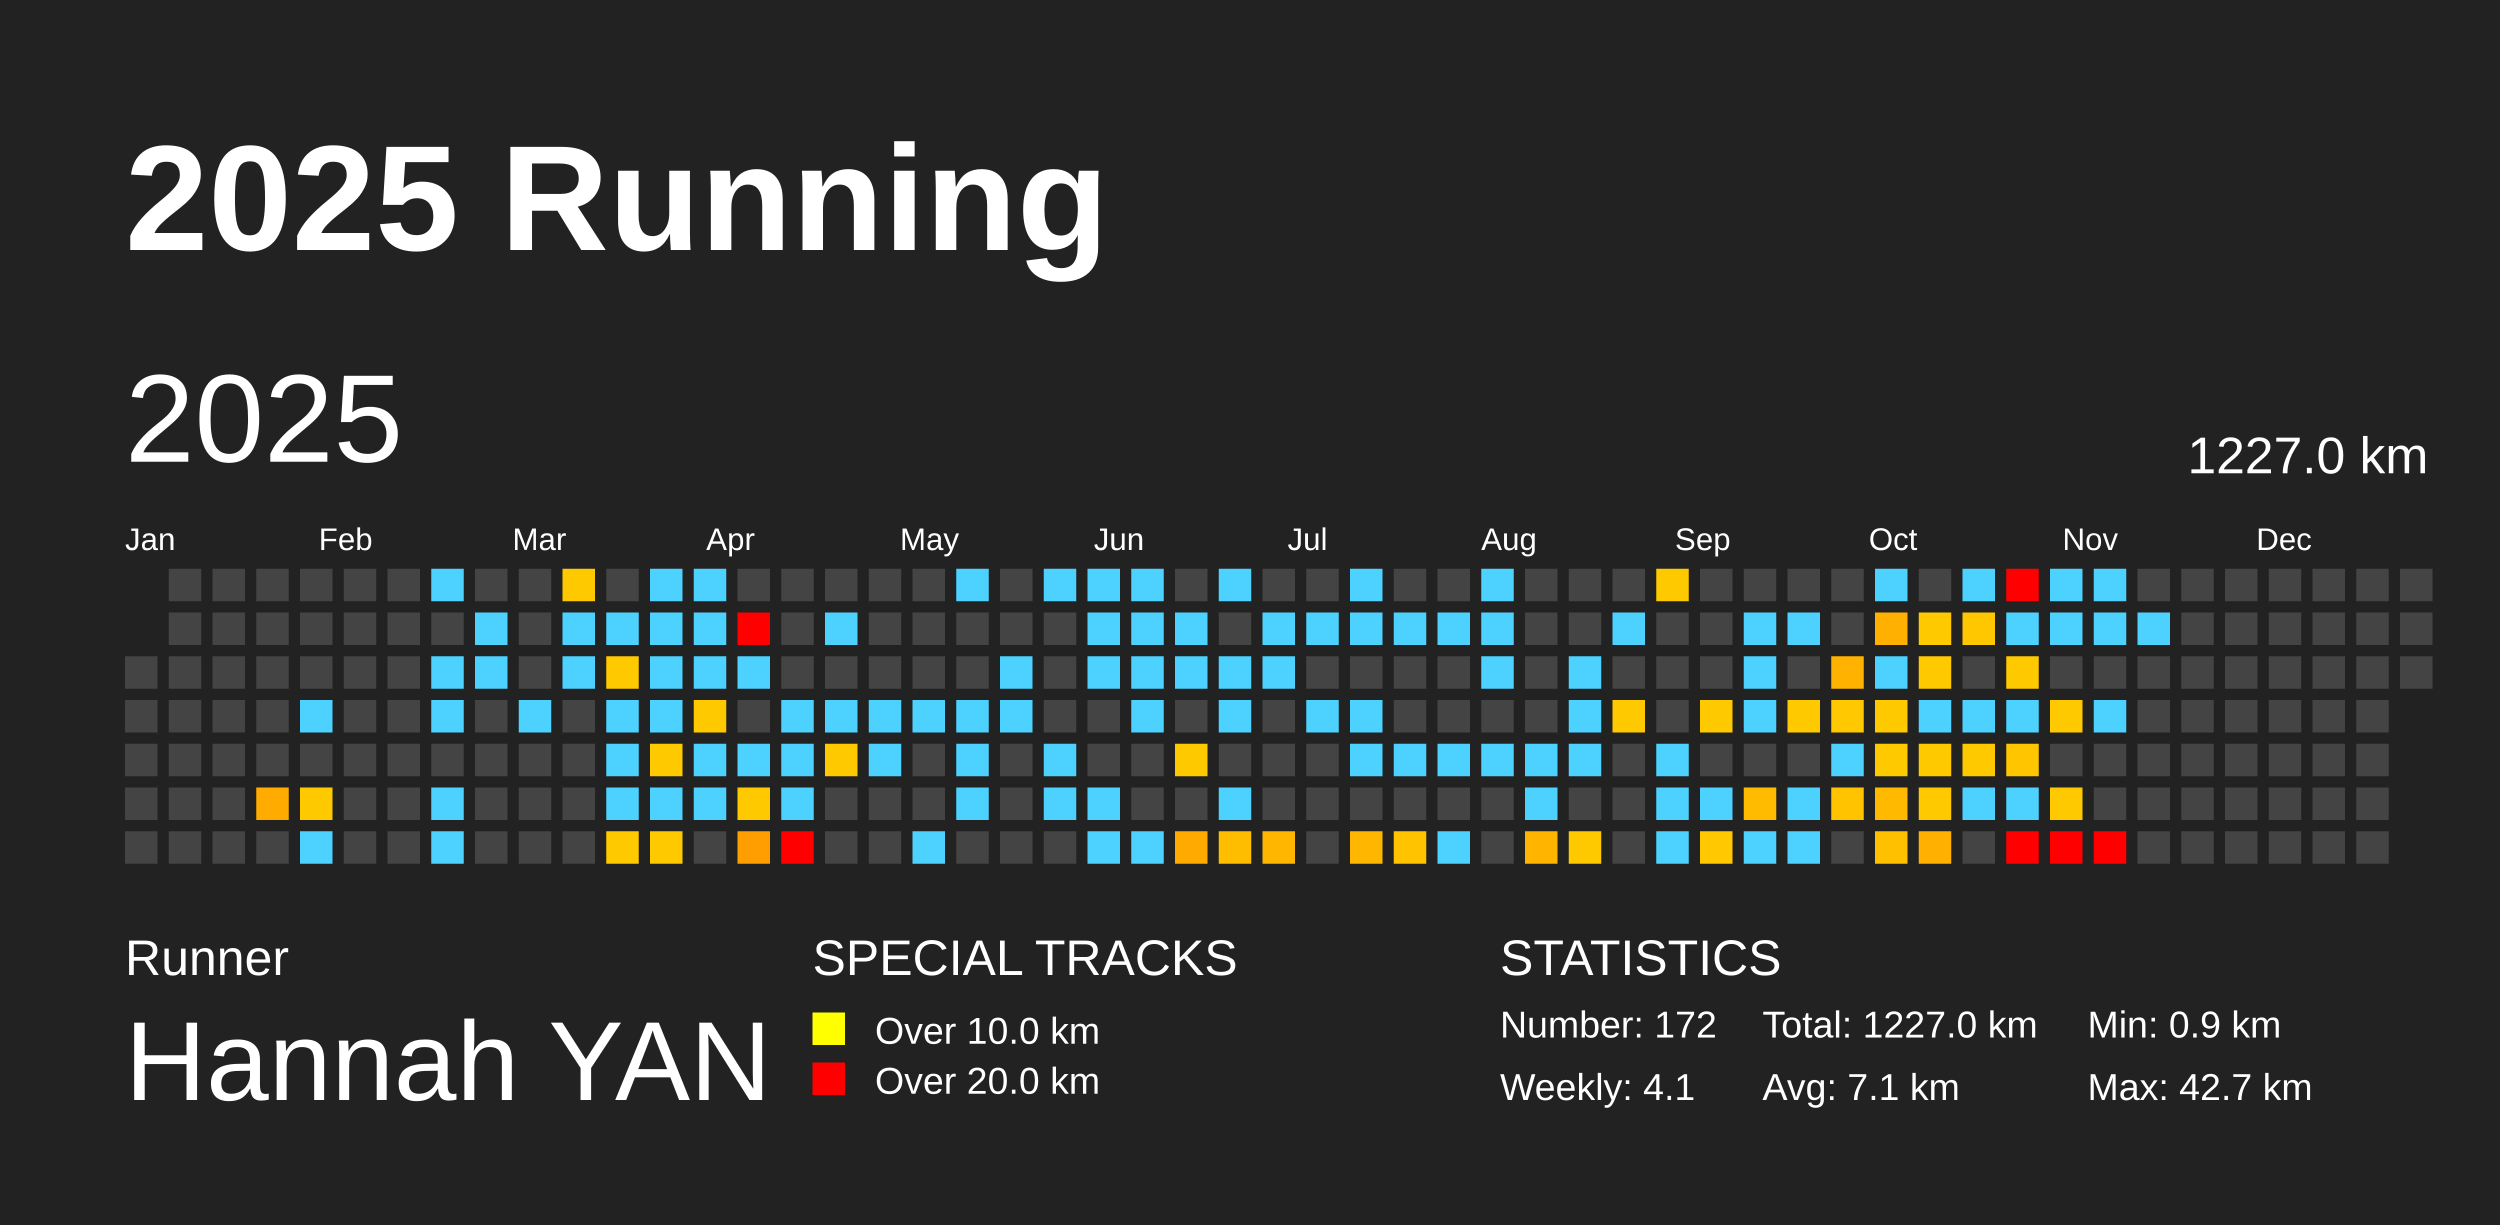
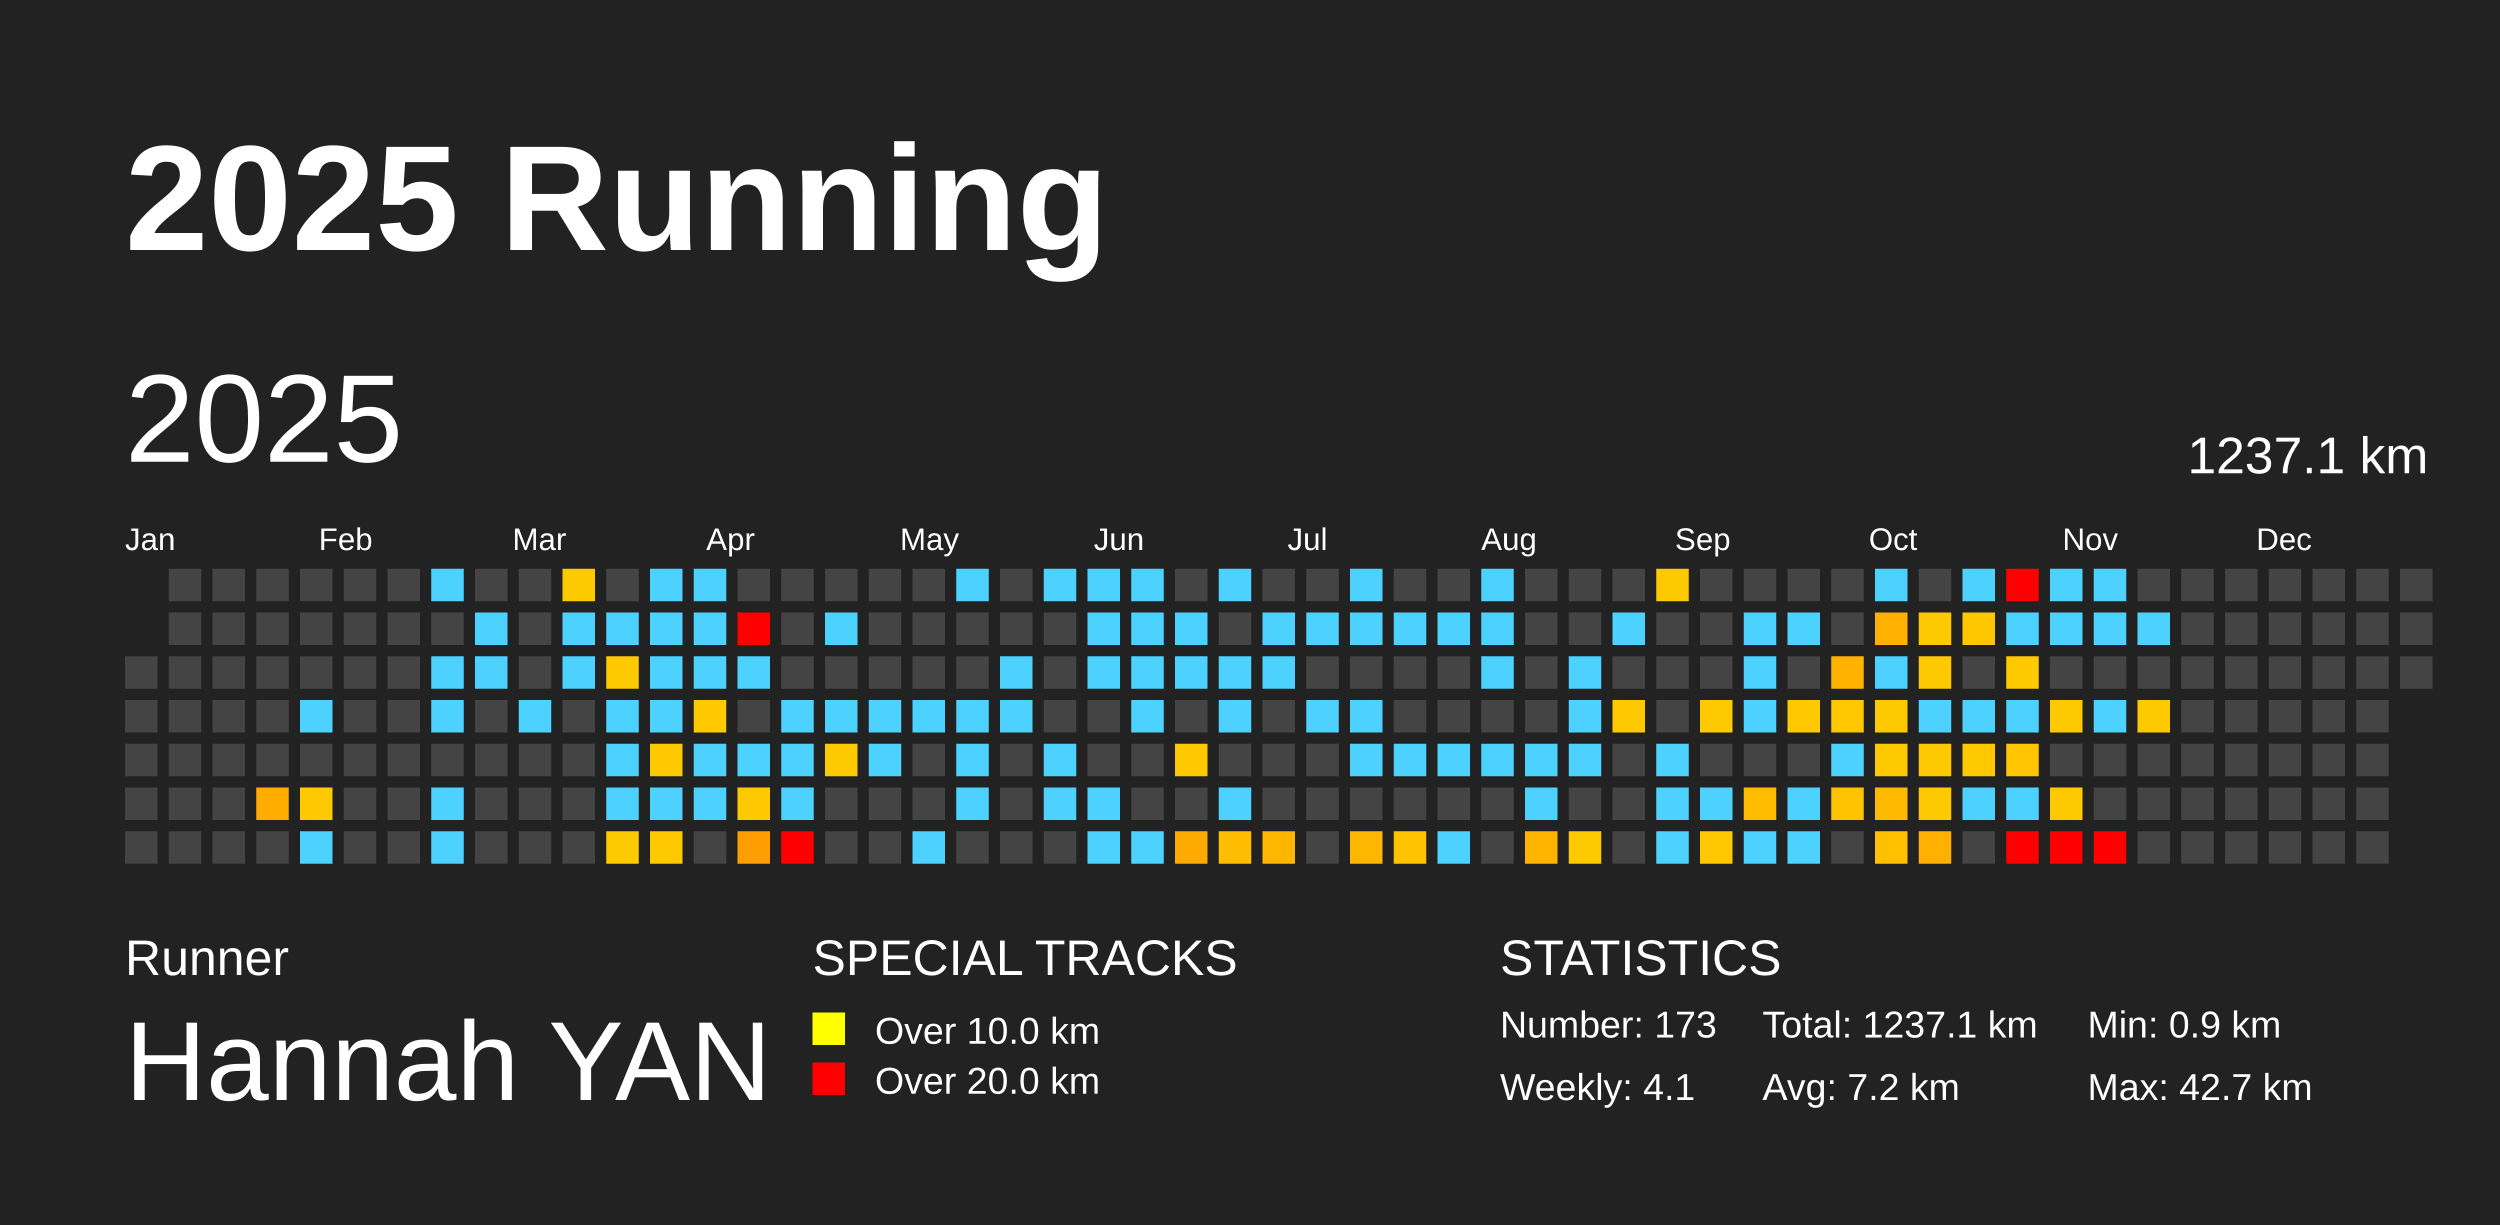
<svg xmlns="http://www.w3.org/2000/svg" baseProfile="full" height="98mm" version="1.1" viewBox="0,0,200,98" width="200mm">
  <defs />
  <rect fill="#222222" height="98" width="200" x="0" y="0" />
  <text fill="#FFFFFF" style="font-size:12px; font-family:Arial; font-weight:bold;" x="10" y="20">2025 Running</text>
  <text fill="#FFFFFF" style="font-size:4px; font-family:Arial" x="10" y="78">Runner</text>
  <text fill="#FFFFFF" style="font-size:9px; font-family:Arial" x="10" y="88">Hannah YAN</text>
  <text fill="#FFFFFF" style="font-size:4px; font-family:Arial" x="65" y="78">SPECIAL TRACKS</text>
  <rect fill="yellow" height="2.6" width="2.6" x="65" y="81" />
  <text fill="#FFFFFF" style="font-size:3px; font-family:Arial" x="70" y="83.5">Over 10.0 km</text>
  <rect fill="red" height="2.6" width="2.6" x="65" y="85" />
  <text fill="#FFFFFF" style="font-size:3px; font-family:Arial" x="70" y="87.5">Over 20.0 km</text>
  <text fill="#FFFFFF" style="font-size:4px; font-family:Arial" x="120" y="78">STATISTICS</text>
-   <text fill="#FFFFFF" style="font-size:3px; font-family:Arial" x="120" y="83">Number: 172</text>
+   <text fill="#FFFFFF" style="font-size:3px; font-family:Arial" x="120" y="83">Number: 173</text>
  <text fill="#FFFFFF" style="font-size:3px; font-family:Arial" x="120" y="88">Weekly: 4.1</text>
-   <text fill="#FFFFFF" style="font-size:3px; font-family:Arial" x="141" y="83">Total: 1227.0 km</text>
-   <text fill="#FFFFFF" style="font-size:3px; font-family:Arial" x="141" y="88">Avg: 7.1 km</text>
+   <text fill="#FFFFFF" style="font-size:3px; font-family:Arial" x="141" y="83">Total: 1237.1 km</text>
+   <text fill="#FFFFFF" style="font-size:3px; font-family:Arial" x="141" y="88">Avg: 7.2 km</text>
  <text fill="#FFFFFF" style="font-size:3px; font-family:Arial" x="167" y="83">Min: 0.9 km</text>
  <text fill="#FFFFFF" style="font-size:3px; font-family:Arial" x="167" y="88">Max: 42.7 km</text>
  <text dominant-baseline="hanging" fill="#FFFFFF" style="font-size:10.0px; font-family:Arial;" x="10" y="30">2025</text>
-   <text dominant-baseline="hanging" fill="#FFFFFF" style="font-size:4.125px; font-family:Arial;" x="175" y="35">1227.0 km</text>
+   <text dominant-baseline="hanging" fill="#FFFFFF" style="font-size:4.125px; font-family:Arial;" x="175" y="35">1237.1 km</text>
  <text fill="#FFFFFF" style="font-size:2.5px; font-family:Arial" x="10.0" y="44">Jan</text>
  <text fill="#FFFFFF" style="font-size:2.5px; font-family:Arial" x="25.5" y="44">Feb</text>
  <text fill="#FFFFFF" style="font-size:2.5px; font-family:Arial" x="41.0" y="44">Mar</text>
  <text fill="#FFFFFF" style="font-size:2.5px; font-family:Arial" x="56.5" y="44">Apr</text>
  <text fill="#FFFFFF" style="font-size:2.5px; font-family:Arial" x="72.0" y="44">May</text>
  <text fill="#FFFFFF" style="font-size:2.5px; font-family:Arial" x="87.5" y="44">Jun</text>
  <text fill="#FFFFFF" style="font-size:2.5px; font-family:Arial" x="103.0" y="44">Jul</text>
  <text fill="#FFFFFF" style="font-size:2.5px; font-family:Arial" x="118.5" y="44">Aug</text>
  <text fill="#FFFFFF" style="font-size:2.5px; font-family:Arial" x="134.0" y="44">Sep</text>
  <text fill="#FFFFFF" style="font-size:2.5px; font-family:Arial" x="149.5" y="44">Oct</text>
  <text fill="#FFFFFF" style="font-size:2.5px; font-family:Arial" x="165.0" y="44">Nov</text>
  <text fill="#FFFFFF" style="font-size:2.5px; font-family:Arial" x="180.5" y="44">Dec</text>
  <rect fill="#444444" height="2.6" width="2.6" x="10.0" y="52.5" />
  <rect fill="#444444" height="2.6" width="2.6" x="10.0" y="56.0" />
  <rect fill="#444444" height="2.6" width="2.6" x="10.0" y="59.5" />
  <rect fill="#444444" height="2.6" width="2.6" x="10.0" y="63.0" />
  <rect fill="#444444" height="2.6" width="2.6" x="10.0" y="66.5" />
  <rect fill="#444444" height="2.6" width="2.6" x="13.5" y="45.5" />
  <rect fill="#444444" height="2.6" width="2.6" x="13.5" y="49.0" />
  <rect fill="#444444" height="2.6" width="2.6" x="13.5" y="52.5" />
  <rect fill="#444444" height="2.6" width="2.6" x="13.5" y="56.0" />
  <rect fill="#444444" height="2.6" width="2.6" x="13.5" y="59.5" />
  <rect fill="#444444" height="2.6" width="2.6" x="13.5" y="63.0" />
  <rect fill="#444444" height="2.6" width="2.6" x="13.5" y="66.5" />
  <rect fill="#444444" height="2.6" width="2.6" x="17.0" y="45.5" />
  <rect fill="#444444" height="2.6" width="2.6" x="17.0" y="49.0" />
  <rect fill="#444444" height="2.6" width="2.6" x="17.0" y="52.5" />
  <rect fill="#444444" height="2.6" width="2.6" x="17.0" y="56.0" />
  <rect fill="#444444" height="2.6" width="2.6" x="17.0" y="59.5" />
  <rect fill="#444444" height="2.6" width="2.6" x="17.0" y="63.0" />
  <rect fill="#444444" height="2.6" width="2.6" x="17.0" y="66.5" />
  <rect fill="#444444" height="2.6" width="2.6" x="20.5" y="45.5" />
  <rect fill="#444444" height="2.6" width="2.6" x="20.5" y="49.0" />
  <rect fill="#444444" height="2.6" width="2.6" x="20.5" y="52.5" />
  <rect fill="#444444" height="2.6" width="2.6" x="20.5" y="56.0" />
  <rect fill="#444444" height="2.6" width="2.6" x="20.5" y="59.5" />
  <rect fill="#ffab00" height="2.6" width="2.6" x="20.5" y="63.0" />
  <rect fill="#444444" height="2.6" width="2.6" x="20.5" y="66.5" />
  <rect fill="#444444" height="2.6" width="2.6" x="24.0" y="45.5" />
  <rect fill="#444444" height="2.6" width="2.6" x="24.0" y="49.0" />
  <rect fill="#444444" height="2.6" width="2.6" x="24.0" y="52.5" />
  <rect fill="#4dd2ff" height="2.6" width="2.6" x="24.0" y="56.0" />
  <rect fill="#444444" height="2.6" width="2.6" x="24.0" y="59.5" />
  <rect fill="#ffc900" height="2.6" width="2.6" x="24.0" y="63.0" />
  <rect fill="#4dd2ff" height="2.6" width="2.6" x="24.0" y="66.5" />
  <rect fill="#444444" height="2.6" width="2.6" x="27.5" y="45.5" />
  <rect fill="#444444" height="2.6" width="2.6" x="27.5" y="49.0" />
  <rect fill="#444444" height="2.6" width="2.6" x="27.5" y="52.5" />
  <rect fill="#444444" height="2.6" width="2.6" x="27.5" y="56.0" />
  <rect fill="#444444" height="2.6" width="2.6" x="27.5" y="59.5" />
  <rect fill="#444444" height="2.6" width="2.6" x="27.5" y="63.0" />
  <rect fill="#444444" height="2.6" width="2.6" x="27.5" y="66.5" />
  <rect fill="#444444" height="2.6" width="2.6" x="31.0" y="45.5" />
  <rect fill="#444444" height="2.6" width="2.6" x="31.0" y="49.0" />
  <rect fill="#444444" height="2.6" width="2.6" x="31.0" y="52.5" />
  <rect fill="#444444" height="2.6" width="2.6" x="31.0" y="56.0" />
  <rect fill="#444444" height="2.6" width="2.6" x="31.0" y="59.5" />
  <rect fill="#444444" height="2.6" width="2.6" x="31.0" y="63.0" />
  <rect fill="#444444" height="2.6" width="2.6" x="31.0" y="66.5" />
  <rect fill="#4dd2ff" height="2.6" width="2.6" x="34.5" y="45.5" />
  <rect fill="#444444" height="2.6" width="2.6" x="34.5" y="49.0" />
  <rect fill="#4dd2ff" height="2.6" width="2.6" x="34.5" y="52.5" />
  <rect fill="#4dd2ff" height="2.6" width="2.6" x="34.5" y="56.0" />
  <rect fill="#444444" height="2.6" width="2.6" x="34.5" y="59.5" />
  <rect fill="#4dd2ff" height="2.6" width="2.6" x="34.5" y="63.0" />
  <rect fill="#4dd2ff" height="2.6" width="2.6" x="34.5" y="66.5" />
  <rect fill="#444444" height="2.6" width="2.6" x="38.0" y="45.5" />
  <rect fill="#4dd2ff" height="2.6" width="2.6" x="38.0" y="49.0" />
  <rect fill="#4dd2ff" height="2.6" width="2.6" x="38.0" y="52.5" />
  <rect fill="#444444" height="2.6" width="2.6" x="38.0" y="56.0" />
  <rect fill="#444444" height="2.6" width="2.6" x="38.0" y="59.5" />
  <rect fill="#444444" height="2.6" width="2.6" x="38.0" y="63.0" />
  <rect fill="#444444" height="2.6" width="2.6" x="38.0" y="66.5" />
  <rect fill="#444444" height="2.6" width="2.6" x="41.5" y="45.5" />
  <rect fill="#444444" height="2.6" width="2.6" x="41.5" y="49.0" />
  <rect fill="#444444" height="2.6" width="2.6" x="41.5" y="52.5" />
  <rect fill="#4dd2ff" height="2.6" width="2.6" x="41.5" y="56.0" />
  <rect fill="#444444" height="2.6" width="2.6" x="41.5" y="59.5" />
  <rect fill="#444444" height="2.6" width="2.6" x="41.5" y="63.0" />
  <rect fill="#444444" height="2.6" width="2.6" x="41.5" y="66.5" />
  <rect fill="#ffc900" height="2.6" width="2.6" x="45.0" y="45.5" />
  <rect fill="#4dd2ff" height="2.6" width="2.6" x="45.0" y="49.0" />
  <rect fill="#4dd2ff" height="2.6" width="2.6" x="45.0" y="52.5" />
  <rect fill="#444444" height="2.6" width="2.6" x="45.0" y="56.0" />
  <rect fill="#444444" height="2.6" width="2.6" x="45.0" y="59.5" />
  <rect fill="#444444" height="2.6" width="2.6" x="45.0" y="63.0" />
  <rect fill="#444444" height="2.6" width="2.6" x="45.0" y="66.5" />
  <rect fill="#444444" height="2.6" width="2.6" x="48.5" y="45.5" />
  <rect fill="#4dd2ff" height="2.6" width="2.6" x="48.5" y="49.0" />
  <rect fill="#ffc900" height="2.6" width="2.6" x="48.5" y="52.5" />
  <rect fill="#4dd2ff" height="2.6" width="2.6" x="48.5" y="56.0" />
  <rect fill="#4dd2ff" height="2.6" width="2.6" x="48.5" y="59.5" />
  <rect fill="#4dd2ff" height="2.6" width="2.6" x="48.5" y="63.0" />
  <rect fill="#ffc900" height="2.6" width="2.6" x="48.5" y="66.5" />
  <rect fill="#4dd2ff" height="2.6" width="2.6" x="52.0" y="45.5" />
  <rect fill="#4dd2ff" height="2.6" width="2.6" x="52.0" y="49.0" />
  <rect fill="#4dd2ff" height="2.6" width="2.6" x="52.0" y="52.5" />
  <rect fill="#4dd2ff" height="2.6" width="2.6" x="52.0" y="56.0" />
  <rect fill="#ffc900" height="2.6" width="2.6" x="52.0" y="59.5" />
  <rect fill="#4dd2ff" height="2.6" width="2.6" x="52.0" y="63.0" />
  <rect fill="#ffc900" height="2.6" width="2.6" x="52.0" y="66.5" />
  <rect fill="#4dd2ff" height="2.6" width="2.6" x="55.5" y="45.5" />
  <rect fill="#4dd2ff" height="2.6" width="2.6" x="55.5" y="49.0" />
  <rect fill="#4dd2ff" height="2.6" width="2.6" x="55.5" y="52.5" />
  <rect fill="#ffc900" height="2.6" width="2.6" x="55.5" y="56.0" />
  <rect fill="#4dd2ff" height="2.6" width="2.6" x="55.5" y="59.5" />
  <rect fill="#4dd2ff" height="2.6" width="2.6" x="55.5" y="63.0" />
  <rect fill="#444444" height="2.6" width="2.6" x="55.5" y="66.5" />
  <rect fill="#444444" height="2.6" width="2.6" x="59.0" y="45.5" />
  <rect fill="red" height="2.6" width="2.6" x="59.0" y="49.0" />
  <rect fill="#4dd2ff" height="2.6" width="2.6" x="59.0" y="52.5" />
  <rect fill="#444444" height="2.6" width="2.6" x="59.0" y="56.0" />
  <rect fill="#4dd2ff" height="2.6" width="2.6" x="59.0" y="59.5" />
  <rect fill="#ffc900" height="2.6" width="2.6" x="59.0" y="63.0" />
  <rect fill="#ff9e00" height="2.6" width="2.6" x="59.0" y="66.5" />
  <rect fill="#444444" height="2.6" width="2.6" x="62.5" y="45.5" />
  <rect fill="#444444" height="2.6" width="2.6" x="62.5" y="49.0" />
  <rect fill="#444444" height="2.6" width="2.6" x="62.5" y="52.5" />
  <rect fill="#4dd2ff" height="2.6" width="2.6" x="62.5" y="56.0" />
  <rect fill="#4dd2ff" height="2.6" width="2.6" x="62.5" y="59.5" />
  <rect fill="#4dd2ff" height="2.6" width="2.6" x="62.5" y="63.0" />
  <rect fill="red" height="2.6" width="2.6" x="62.5" y="66.5" />
  <rect fill="#444444" height="2.6" width="2.6" x="66.0" y="45.5" />
  <rect fill="#4dd2ff" height="2.6" width="2.6" x="66.0" y="49.0" />
  <rect fill="#444444" height="2.6" width="2.6" x="66.0" y="52.5" />
  <rect fill="#4dd2ff" height="2.6" width="2.6" x="66.0" y="56.0" />
  <rect fill="#ffc900" height="2.6" width="2.6" x="66.0" y="59.5" />
  <rect fill="#444444" height="2.6" width="2.6" x="66.0" y="63.0" />
  <rect fill="#444444" height="2.6" width="2.6" x="66.0" y="66.5" />
  <rect fill="#444444" height="2.6" width="2.6" x="69.5" y="45.5" />
  <rect fill="#444444" height="2.6" width="2.6" x="69.5" y="49.0" />
  <rect fill="#444444" height="2.6" width="2.6" x="69.5" y="52.5" />
  <rect fill="#4dd2ff" height="2.6" width="2.6" x="69.5" y="56.0" />
  <rect fill="#4dd2ff" height="2.6" width="2.6" x="69.5" y="59.5" />
  <rect fill="#444444" height="2.6" width="2.6" x="69.5" y="63.0" />
  <rect fill="#444444" height="2.6" width="2.6" x="69.5" y="66.5" />
  <rect fill="#444444" height="2.6" width="2.6" x="73.0" y="45.5" />
  <rect fill="#444444" height="2.6" width="2.6" x="73.0" y="49.0" />
  <rect fill="#444444" height="2.6" width="2.6" x="73.0" y="52.5" />
  <rect fill="#4dd2ff" height="2.6" width="2.6" x="73.0" y="56.0" />
  <rect fill="#444444" height="2.6" width="2.6" x="73.0" y="59.5" />
  <rect fill="#444444" height="2.6" width="2.6" x="73.0" y="63.0" />
  <rect fill="#4dd2ff" height="2.6" width="2.6" x="73.0" y="66.5" />
  <rect fill="#4dd2ff" height="2.6" width="2.6" x="76.5" y="45.5" />
  <rect fill="#444444" height="2.6" width="2.6" x="76.5" y="49.0" />
  <rect fill="#444444" height="2.6" width="2.6" x="76.5" y="52.5" />
  <rect fill="#4dd2ff" height="2.6" width="2.6" x="76.5" y="56.0" />
  <rect fill="#4dd2ff" height="2.6" width="2.6" x="76.5" y="59.5" />
  <rect fill="#4dd2ff" height="2.6" width="2.6" x="76.5" y="63.0" />
  <rect fill="#444444" height="2.6" width="2.6" x="76.5" y="66.5" />
  <rect fill="#444444" height="2.6" width="2.6" x="80.0" y="45.5" />
  <rect fill="#444444" height="2.6" width="2.6" x="80.0" y="49.0" />
  <rect fill="#4dd2ff" height="2.6" width="2.6" x="80.0" y="52.5" />
  <rect fill="#4dd2ff" height="2.6" width="2.6" x="80.0" y="56.0" />
  <rect fill="#444444" height="2.6" width="2.6" x="80.0" y="59.5" />
  <rect fill="#444444" height="2.6" width="2.6" x="80.0" y="63.0" />
  <rect fill="#444444" height="2.6" width="2.6" x="80.0" y="66.5" />
  <rect fill="#4dd2ff" height="2.6" width="2.6" x="83.5" y="45.5" />
  <rect fill="#444444" height="2.6" width="2.6" x="83.5" y="49.0" />
  <rect fill="#444444" height="2.6" width="2.6" x="83.5" y="52.5" />
  <rect fill="#444444" height="2.6" width="2.6" x="83.5" y="56.0" />
  <rect fill="#4dd2ff" height="2.6" width="2.6" x="83.5" y="59.5" />
  <rect fill="#4dd2ff" height="2.6" width="2.6" x="83.5" y="63.0" />
  <rect fill="#444444" height="2.6" width="2.6" x="83.5" y="66.5" />
  <rect fill="#4dd2ff" height="2.6" width="2.6" x="87.0" y="45.5" />
  <rect fill="#4dd2ff" height="2.6" width="2.6" x="87.0" y="49.0" />
  <rect fill="#4dd2ff" height="2.6" width="2.6" x="87.0" y="52.5" />
  <rect fill="#444444" height="2.6" width="2.6" x="87.0" y="56.0" />
  <rect fill="#444444" height="2.6" width="2.6" x="87.0" y="59.5" />
  <rect fill="#4dd2ff" height="2.6" width="2.6" x="87.0" y="63.0" />
  <rect fill="#4dd2ff" height="2.6" width="2.6" x="87.0" y="66.5" />
  <rect fill="#4dd2ff" height="2.6" width="2.6" x="90.5" y="45.5" />
  <rect fill="#4dd2ff" height="2.6" width="2.6" x="90.5" y="49.0" />
  <rect fill="#4dd2ff" height="2.6" width="2.6" x="90.5" y="52.5" />
  <rect fill="#4dd2ff" height="2.6" width="2.6" x="90.5" y="56.0" />
  <rect fill="#444444" height="2.6" width="2.6" x="90.5" y="59.5" />
  <rect fill="#444444" height="2.6" width="2.6" x="90.5" y="63.0" />
  <rect fill="#4dd2ff" height="2.6" width="2.6" x="90.5" y="66.5" />
  <rect fill="#444444" height="2.6" width="2.6" x="94.0" y="45.5" />
  <rect fill="#4dd2ff" height="2.6" width="2.6" x="94.0" y="49.0" />
  <rect fill="#4dd2ff" height="2.6" width="2.6" x="94.0" y="52.5" />
  <rect fill="#444444" height="2.6" width="2.6" x="94.0" y="56.0" />
  <rect fill="#ffc900" height="2.6" width="2.6" x="94.0" y="59.5" />
  <rect fill="#444444" height="2.6" width="2.6" x="94.0" y="63.0" />
  <rect fill="#ffaa00" height="2.6" width="2.6" x="94.0" y="66.5" />
  <rect fill="#4dd2ff" height="2.6" width="2.6" x="97.5" y="45.5" />
  <rect fill="#444444" height="2.6" width="2.6" x="97.5" y="49.0" />
  <rect fill="#4dd2ff" height="2.6" width="2.6" x="97.5" y="52.5" />
  <rect fill="#4dd2ff" height="2.6" width="2.6" x="97.5" y="56.0" />
  <rect fill="#444444" height="2.6" width="2.6" x="97.5" y="59.5" />
  <rect fill="#4dd2ff" height="2.6" width="2.6" x="97.5" y="63.0" />
  <rect fill="#ffbd00" height="2.6" width="2.6" x="97.5" y="66.5" />
  <rect fill="#444444" height="2.6" width="2.6" x="101.0" y="45.5" />
  <rect fill="#4dd2ff" height="2.6" width="2.6" x="101.0" y="49.0" />
  <rect fill="#4dd2ff" height="2.6" width="2.6" x="101.0" y="52.5" />
  <rect fill="#444444" height="2.6" width="2.6" x="101.0" y="56.0" />
  <rect fill="#444444" height="2.6" width="2.6" x="101.0" y="59.5" />
  <rect fill="#444444" height="2.6" width="2.6" x="101.0" y="63.0" />
  <rect fill="#ffb600" height="2.6" width="2.6" x="101.0" y="66.5" />
  <rect fill="#444444" height="2.6" width="2.6" x="104.5" y="45.5" />
  <rect fill="#4dd2ff" height="2.6" width="2.6" x="104.5" y="49.0" />
  <rect fill="#444444" height="2.6" width="2.6" x="104.5" y="52.5" />
  <rect fill="#4dd2ff" height="2.6" width="2.6" x="104.5" y="56.0" />
  <rect fill="#444444" height="2.6" width="2.6" x="104.5" y="59.5" />
  <rect fill="#444444" height="2.6" width="2.6" x="104.5" y="63.0" />
  <rect fill="#444444" height="2.6" width="2.6" x="104.5" y="66.5" />
  <rect fill="#4dd2ff" height="2.6" width="2.6" x="108.0" y="45.5" />
  <rect fill="#4dd2ff" height="2.6" width="2.6" x="108.0" y="49.0" />
  <rect fill="#444444" height="2.6" width="2.6" x="108.0" y="52.5" />
  <rect fill="#4dd2ff" height="2.6" width="2.6" x="108.0" y="56.0" />
  <rect fill="#4dd2ff" height="2.6" width="2.6" x="108.0" y="59.5" />
  <rect fill="#444444" height="2.6" width="2.6" x="108.0" y="63.0" />
  <rect fill="#ffb600" height="2.6" width="2.6" x="108.0" y="66.5" />
  <rect fill="#444444" height="2.6" width="2.6" x="111.5" y="45.5" />
  <rect fill="#4dd2ff" height="2.6" width="2.6" x="111.5" y="49.0" />
  <rect fill="#444444" height="2.6" width="2.6" x="111.5" y="52.5" />
  <rect fill="#444444" height="2.6" width="2.6" x="111.5" y="56.0" />
  <rect fill="#4dd2ff" height="2.6" width="2.6" x="111.5" y="59.5" />
  <rect fill="#444444" height="2.6" width="2.6" x="111.5" y="63.0" />
  <rect fill="#ffc300" height="2.6" width="2.6" x="111.5" y="66.5" />
  <rect fill="#444444" height="2.6" width="2.6" x="115.0" y="45.5" />
  <rect fill="#4dd2ff" height="2.6" width="2.6" x="115.0" y="49.0" />
  <rect fill="#444444" height="2.6" width="2.6" x="115.0" y="52.5" />
  <rect fill="#444444" height="2.6" width="2.6" x="115.0" y="56.0" />
  <rect fill="#4dd2ff" height="2.6" width="2.6" x="115.0" y="59.5" />
  <rect fill="#444444" height="2.6" width="2.6" x="115.0" y="63.0" />
  <rect fill="#4dd2ff" height="2.6" width="2.6" x="115.0" y="66.5" />
  <rect fill="#4dd2ff" height="2.6" width="2.6" x="118.5" y="45.5" />
  <rect fill="#4dd2ff" height="2.6" width="2.6" x="118.5" y="49.0" />
  <rect fill="#4dd2ff" height="2.6" width="2.6" x="118.5" y="52.5" />
  <rect fill="#444444" height="2.6" width="2.6" x="118.5" y="56.0" />
  <rect fill="#4dd2ff" height="2.6" width="2.6" x="118.5" y="59.5" />
  <rect fill="#444444" height="2.6" width="2.6" x="118.5" y="63.0" />
  <rect fill="#444444" height="2.6" width="2.6" x="118.5" y="66.5" />
  <rect fill="#444444" height="2.6" width="2.6" x="122.0" y="45.5" />
  <rect fill="#444444" height="2.6" width="2.6" x="122.0" y="49.0" />
  <rect fill="#444444" height="2.6" width="2.6" x="122.0" y="52.5" />
  <rect fill="#444444" height="2.6" width="2.6" x="122.0" y="56.0" />
  <rect fill="#4dd2ff" height="2.6" width="2.6" x="122.0" y="59.5" />
  <rect fill="#4dd2ff" height="2.6" width="2.6" x="122.0" y="63.0" />
  <rect fill="#ffb400" height="2.6" width="2.6" x="122.0" y="66.5" />
  <rect fill="#444444" height="2.6" width="2.6" x="125.5" y="45.5" />
  <rect fill="#444444" height="2.6" width="2.6" x="125.5" y="49.0" />
  <rect fill="#4dd2ff" height="2.6" width="2.6" x="125.5" y="52.5" />
  <rect fill="#4dd2ff" height="2.6" width="2.6" x="125.5" y="56.0" />
  <rect fill="#4dd2ff" height="2.6" width="2.6" x="125.5" y="59.5" />
  <rect fill="#444444" height="2.6" width="2.6" x="125.5" y="63.0" />
  <rect fill="#ffc900" height="2.6" width="2.6" x="125.5" y="66.5" />
  <rect fill="#444444" height="2.6" width="2.6" x="129.0" y="45.5" />
  <rect fill="#4dd2ff" height="2.6" width="2.6" x="129.0" y="49.0" />
  <rect fill="#444444" height="2.6" width="2.6" x="129.0" y="52.5" />
  <rect fill="#ffc900" height="2.6" width="2.6" x="129.0" y="56.0" />
  <rect fill="#444444" height="2.6" width="2.6" x="129.0" y="59.5" />
  <rect fill="#444444" height="2.6" width="2.6" x="129.0" y="63.0" />
  <rect fill="#444444" height="2.6" width="2.6" x="129.0" y="66.5" />
  <rect fill="#ffc900" height="2.6" width="2.6" x="132.5" y="45.5" />
  <rect fill="#444444" height="2.6" width="2.6" x="132.5" y="49.0" />
  <rect fill="#444444" height="2.6" width="2.6" x="132.5" y="52.5" />
  <rect fill="#444444" height="2.6" width="2.6" x="132.5" y="56.0" />
  <rect fill="#4dd2ff" height="2.6" width="2.6" x="132.5" y="59.5" />
  <rect fill="#4dd2ff" height="2.6" width="2.6" x="132.5" y="63.0" />
  <rect fill="#4dd2ff" height="2.6" width="2.6" x="132.5" y="66.5" />
  <rect fill="#444444" height="2.6" width="2.6" x="136.0" y="45.5" />
  <rect fill="#444444" height="2.6" width="2.6" x="136.0" y="49.0" />
  <rect fill="#444444" height="2.6" width="2.6" x="136.0" y="52.5" />
  <rect fill="#ffc900" height="2.6" width="2.6" x="136.0" y="56.0" />
  <rect fill="#444444" height="2.6" width="2.6" x="136.0" y="59.5" />
  <rect fill="#4dd2ff" height="2.6" width="2.6" x="136.0" y="63.0" />
  <rect fill="#ffc800" height="2.6" width="2.6" x="136.0" y="66.5" />
  <rect fill="#444444" height="2.6" width="2.6" x="139.5" y="45.5" />
  <rect fill="#4dd2ff" height="2.6" width="2.6" x="139.5" y="49.0" />
  <rect fill="#4dd2ff" height="2.6" width="2.6" x="139.5" y="52.5" />
  <rect fill="#4dd2ff" height="2.6" width="2.6" x="139.5" y="56.0" />
  <rect fill="#444444" height="2.6" width="2.6" x="139.5" y="59.5" />
  <rect fill="#ffbb00" height="2.6" width="2.6" x="139.5" y="63.0" />
  <rect fill="#4dd2ff" height="2.6" width="2.6" x="139.5" y="66.5" />
  <rect fill="#444444" height="2.6" width="2.6" x="143.0" y="45.5" />
  <rect fill="#4dd2ff" height="2.6" width="2.6" x="143.0" y="49.0" />
  <rect fill="#444444" height="2.6" width="2.6" x="143.0" y="52.5" />
  <rect fill="#ffc900" height="2.6" width="2.6" x="143.0" y="56.0" />
  <rect fill="#444444" height="2.6" width="2.6" x="143.0" y="59.5" />
  <rect fill="#4dd2ff" height="2.6" width="2.6" x="143.0" y="63.0" />
  <rect fill="#4dd2ff" height="2.6" width="2.6" x="143.0" y="66.5" />
  <rect fill="#444444" height="2.6" width="2.6" x="146.5" y="45.5" />
  <rect fill="#444444" height="2.6" width="2.6" x="146.5" y="49.0" />
  <rect fill="#ffb300" height="2.6" width="2.6" x="146.5" y="52.5" />
  <rect fill="#ffc800" height="2.6" width="2.6" x="146.5" y="56.0" />
  <rect fill="#4dd2ff" height="2.6" width="2.6" x="146.5" y="59.5" />
  <rect fill="#ffc300" height="2.6" width="2.6" x="146.5" y="63.0" />
  <rect fill="#444444" height="2.6" width="2.6" x="146.5" y="66.5" />
  <rect fill="#4dd2ff" height="2.6" width="2.6" x="150.0" y="45.5" />
  <rect fill="#ffb000" height="2.6" width="2.6" x="150.0" y="49.0" />
  <rect fill="#4dd2ff" height="2.6" width="2.6" x="150.0" y="52.5" />
  <rect fill="#ffc900" height="2.6" width="2.6" x="150.0" y="56.0" />
  <rect fill="#ffc900" height="2.6" width="2.6" x="150.0" y="59.5" />
  <rect fill="#ffba00" height="2.6" width="2.6" x="150.0" y="63.0" />
  <rect fill="#ffc000" height="2.6" width="2.6" x="150.0" y="66.5" />
  <rect fill="#444444" height="2.6" width="2.6" x="153.5" y="45.5" />
  <rect fill="#ffc900" height="2.6" width="2.6" x="153.5" y="49.0" />
  <rect fill="#ffc900" height="2.6" width="2.6" x="153.5" y="52.5" />
  <rect fill="#4dd2ff" height="2.6" width="2.6" x="153.5" y="56.0" />
  <rect fill="#ffc900" height="2.6" width="2.6" x="153.5" y="59.5" />
  <rect fill="#ffc900" height="2.6" width="2.6" x="153.5" y="63.0" />
  <rect fill="#ffb000" height="2.6" width="2.6" x="153.5" y="66.5" />
  <rect fill="#4dd2ff" height="2.6" width="2.6" x="157.0" y="45.5" />
  <rect fill="#ffc700" height="2.6" width="2.6" x="157.0" y="49.0" />
  <rect fill="#444444" height="2.6" width="2.6" x="157.0" y="52.5" />
  <rect fill="#4dd2ff" height="2.6" width="2.6" x="157.0" y="56.0" />
  <rect fill="#ffc900" height="2.6" width="2.6" x="157.0" y="59.5" />
  <rect fill="#4dd2ff" height="2.6" width="2.6" x="157.0" y="63.0" />
  <rect fill="#444444" height="2.6" width="2.6" x="157.0" y="66.5" />
  <rect fill="red" height="2.6" width="2.6" x="160.5" y="45.5" />
  <rect fill="#4dd2ff" height="2.6" width="2.6" x="160.5" y="49.0" />
  <rect fill="#ffc900" height="2.6" width="2.6" x="160.5" y="52.5" />
  <rect fill="#4dd2ff" height="2.6" width="2.6" x="160.5" y="56.0" />
  <rect fill="#ffc600" height="2.6" width="2.6" x="160.5" y="59.5" />
  <rect fill="#4dd2ff" height="2.6" width="2.6" x="160.5" y="63.0" />
  <rect fill="red" height="2.6" width="2.6" x="160.5" y="66.5" />
  <rect fill="#4dd2ff" height="2.6" width="2.6" x="164.0" y="45.5" />
  <rect fill="#4dd2ff" height="2.6" width="2.6" x="164.0" y="49.0" />
  <rect fill="#444444" height="2.6" width="2.6" x="164.0" y="52.5" />
  <rect fill="#ffc900" height="2.6" width="2.6" x="164.0" y="56.0" />
  <rect fill="#444444" height="2.6" width="2.6" x="164.0" y="59.5" />
  <rect fill="#ffc900" height="2.6" width="2.6" x="164.0" y="63.0" />
  <rect fill="red" height="2.6" width="2.6" x="164.0" y="66.5" />
  <rect fill="#4dd2ff" height="2.6" width="2.6" x="167.5" y="45.5" />
  <rect fill="#4dd2ff" height="2.6" width="2.6" x="167.5" y="49.0" />
  <rect fill="#444444" height="2.6" width="2.6" x="167.5" y="52.5" />
  <rect fill="#4dd2ff" height="2.6" width="2.6" x="167.5" y="56.0" />
  <rect fill="#444444" height="2.6" width="2.6" x="167.5" y="59.5" />
  <rect fill="#444444" height="2.6" width="2.6" x="167.5" y="63.0" />
  <rect fill="red" height="2.6" width="2.6" x="167.5" y="66.5" />
  <rect fill="#444444" height="2.6" width="2.6" x="171.0" y="45.5" />
  <rect fill="#4dd2ff" height="2.6" width="2.6" x="171.0" y="49.0" />
  <rect fill="#444444" height="2.6" width="2.6" x="171.0" y="52.5" />
-   <rect fill="#444444" height="2.6" width="2.6" x="171.0" y="56.0" />
+   <rect fill="#ffc900" height="2.6" width="2.6" x="171.0" y="56.0" />
  <rect fill="#444444" height="2.6" width="2.6" x="171.0" y="59.5" />
  <rect fill="#444444" height="2.6" width="2.6" x="171.0" y="63.0" />
  <rect fill="#444444" height="2.6" width="2.6" x="171.0" y="66.5" />
  <rect fill="#444444" height="2.6" width="2.6" x="174.5" y="45.5" />
  <rect fill="#444444" height="2.6" width="2.6" x="174.5" y="49.0" />
  <rect fill="#444444" height="2.6" width="2.6" x="174.5" y="52.5" />
  <rect fill="#444444" height="2.6" width="2.6" x="174.5" y="56.0" />
  <rect fill="#444444" height="2.6" width="2.6" x="174.5" y="59.5" />
  <rect fill="#444444" height="2.6" width="2.6" x="174.5" y="63.0" />
  <rect fill="#444444" height="2.6" width="2.6" x="174.5" y="66.5" />
  <rect fill="#444444" height="2.6" width="2.6" x="178.0" y="45.5" />
  <rect fill="#444444" height="2.6" width="2.6" x="178.0" y="49.0" />
  <rect fill="#444444" height="2.6" width="2.6" x="178.0" y="52.5" />
  <rect fill="#444444" height="2.6" width="2.6" x="178.0" y="56.0" />
  <rect fill="#444444" height="2.6" width="2.6" x="178.0" y="59.5" />
  <rect fill="#444444" height="2.6" width="2.6" x="178.0" y="63.0" />
  <rect fill="#444444" height="2.6" width="2.6" x="178.0" y="66.5" />
  <rect fill="#444444" height="2.6" width="2.6" x="181.5" y="45.5" />
  <rect fill="#444444" height="2.6" width="2.6" x="181.5" y="49.0" />
  <rect fill="#444444" height="2.6" width="2.6" x="181.5" y="52.5" />
  <rect fill="#444444" height="2.6" width="2.6" x="181.5" y="56.0" />
  <rect fill="#444444" height="2.6" width="2.6" x="181.5" y="59.5" />
  <rect fill="#444444" height="2.6" width="2.6" x="181.5" y="63.0" />
  <rect fill="#444444" height="2.6" width="2.6" x="181.5" y="66.5" />
  <rect fill="#444444" height="2.6" width="2.6" x="185.0" y="45.5" />
  <rect fill="#444444" height="2.6" width="2.6" x="185.0" y="49.0" />
  <rect fill="#444444" height="2.6" width="2.6" x="185.0" y="52.5" />
  <rect fill="#444444" height="2.6" width="2.6" x="185.0" y="56.0" />
  <rect fill="#444444" height="2.6" width="2.6" x="185.0" y="59.5" />
  <rect fill="#444444" height="2.6" width="2.6" x="185.0" y="63.0" />
  <rect fill="#444444" height="2.6" width="2.6" x="185.0" y="66.5" />
  <rect fill="#444444" height="2.6" width="2.6" x="188.5" y="45.5" />
  <rect fill="#444444" height="2.6" width="2.6" x="188.5" y="49.0" />
  <rect fill="#444444" height="2.6" width="2.6" x="188.5" y="52.5" />
  <rect fill="#444444" height="2.6" width="2.6" x="188.5" y="56.0" />
  <rect fill="#444444" height="2.6" width="2.6" x="188.5" y="59.5" />
  <rect fill="#444444" height="2.6" width="2.6" x="188.5" y="63.0" />
  <rect fill="#444444" height="2.6" width="2.6" x="188.5" y="66.5" />
  <rect fill="#444444" height="2.6" width="2.6" x="192.0" y="45.5" />
  <rect fill="#444444" height="2.6" width="2.6" x="192.0" y="49.0" />
  <rect fill="#444444" height="2.6" width="2.6" x="192.0" y="52.5" />
</svg>
